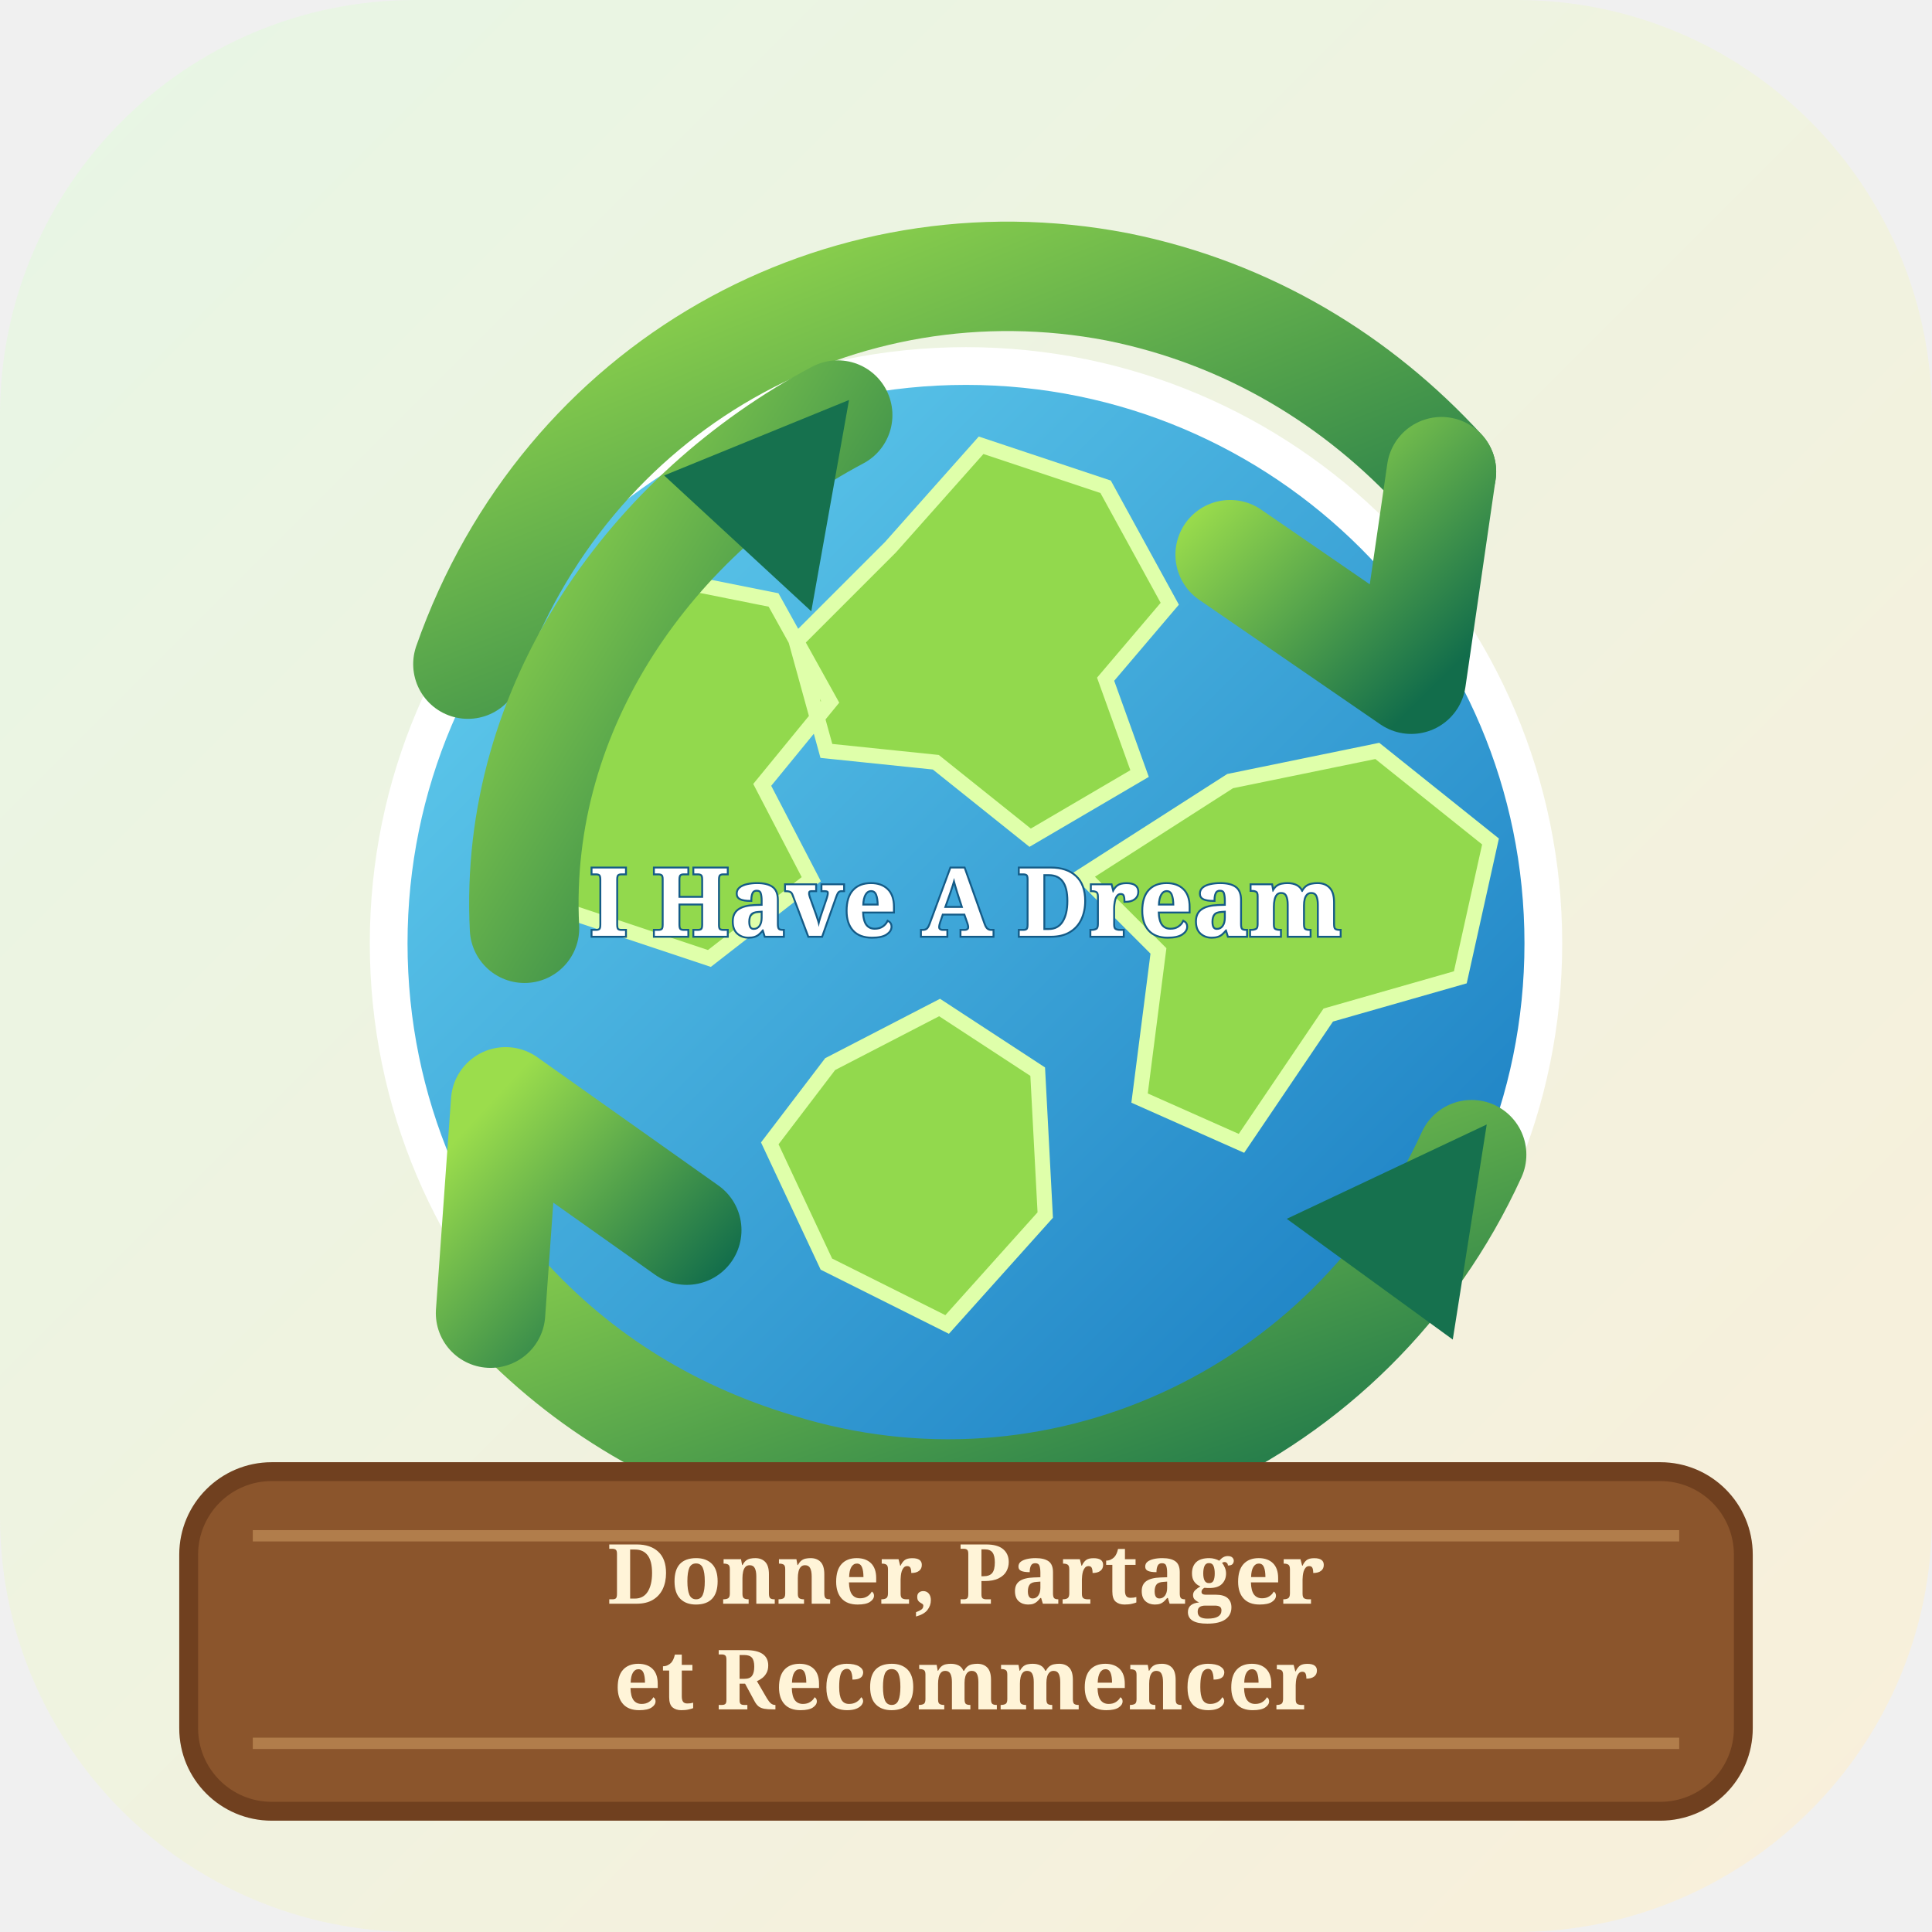
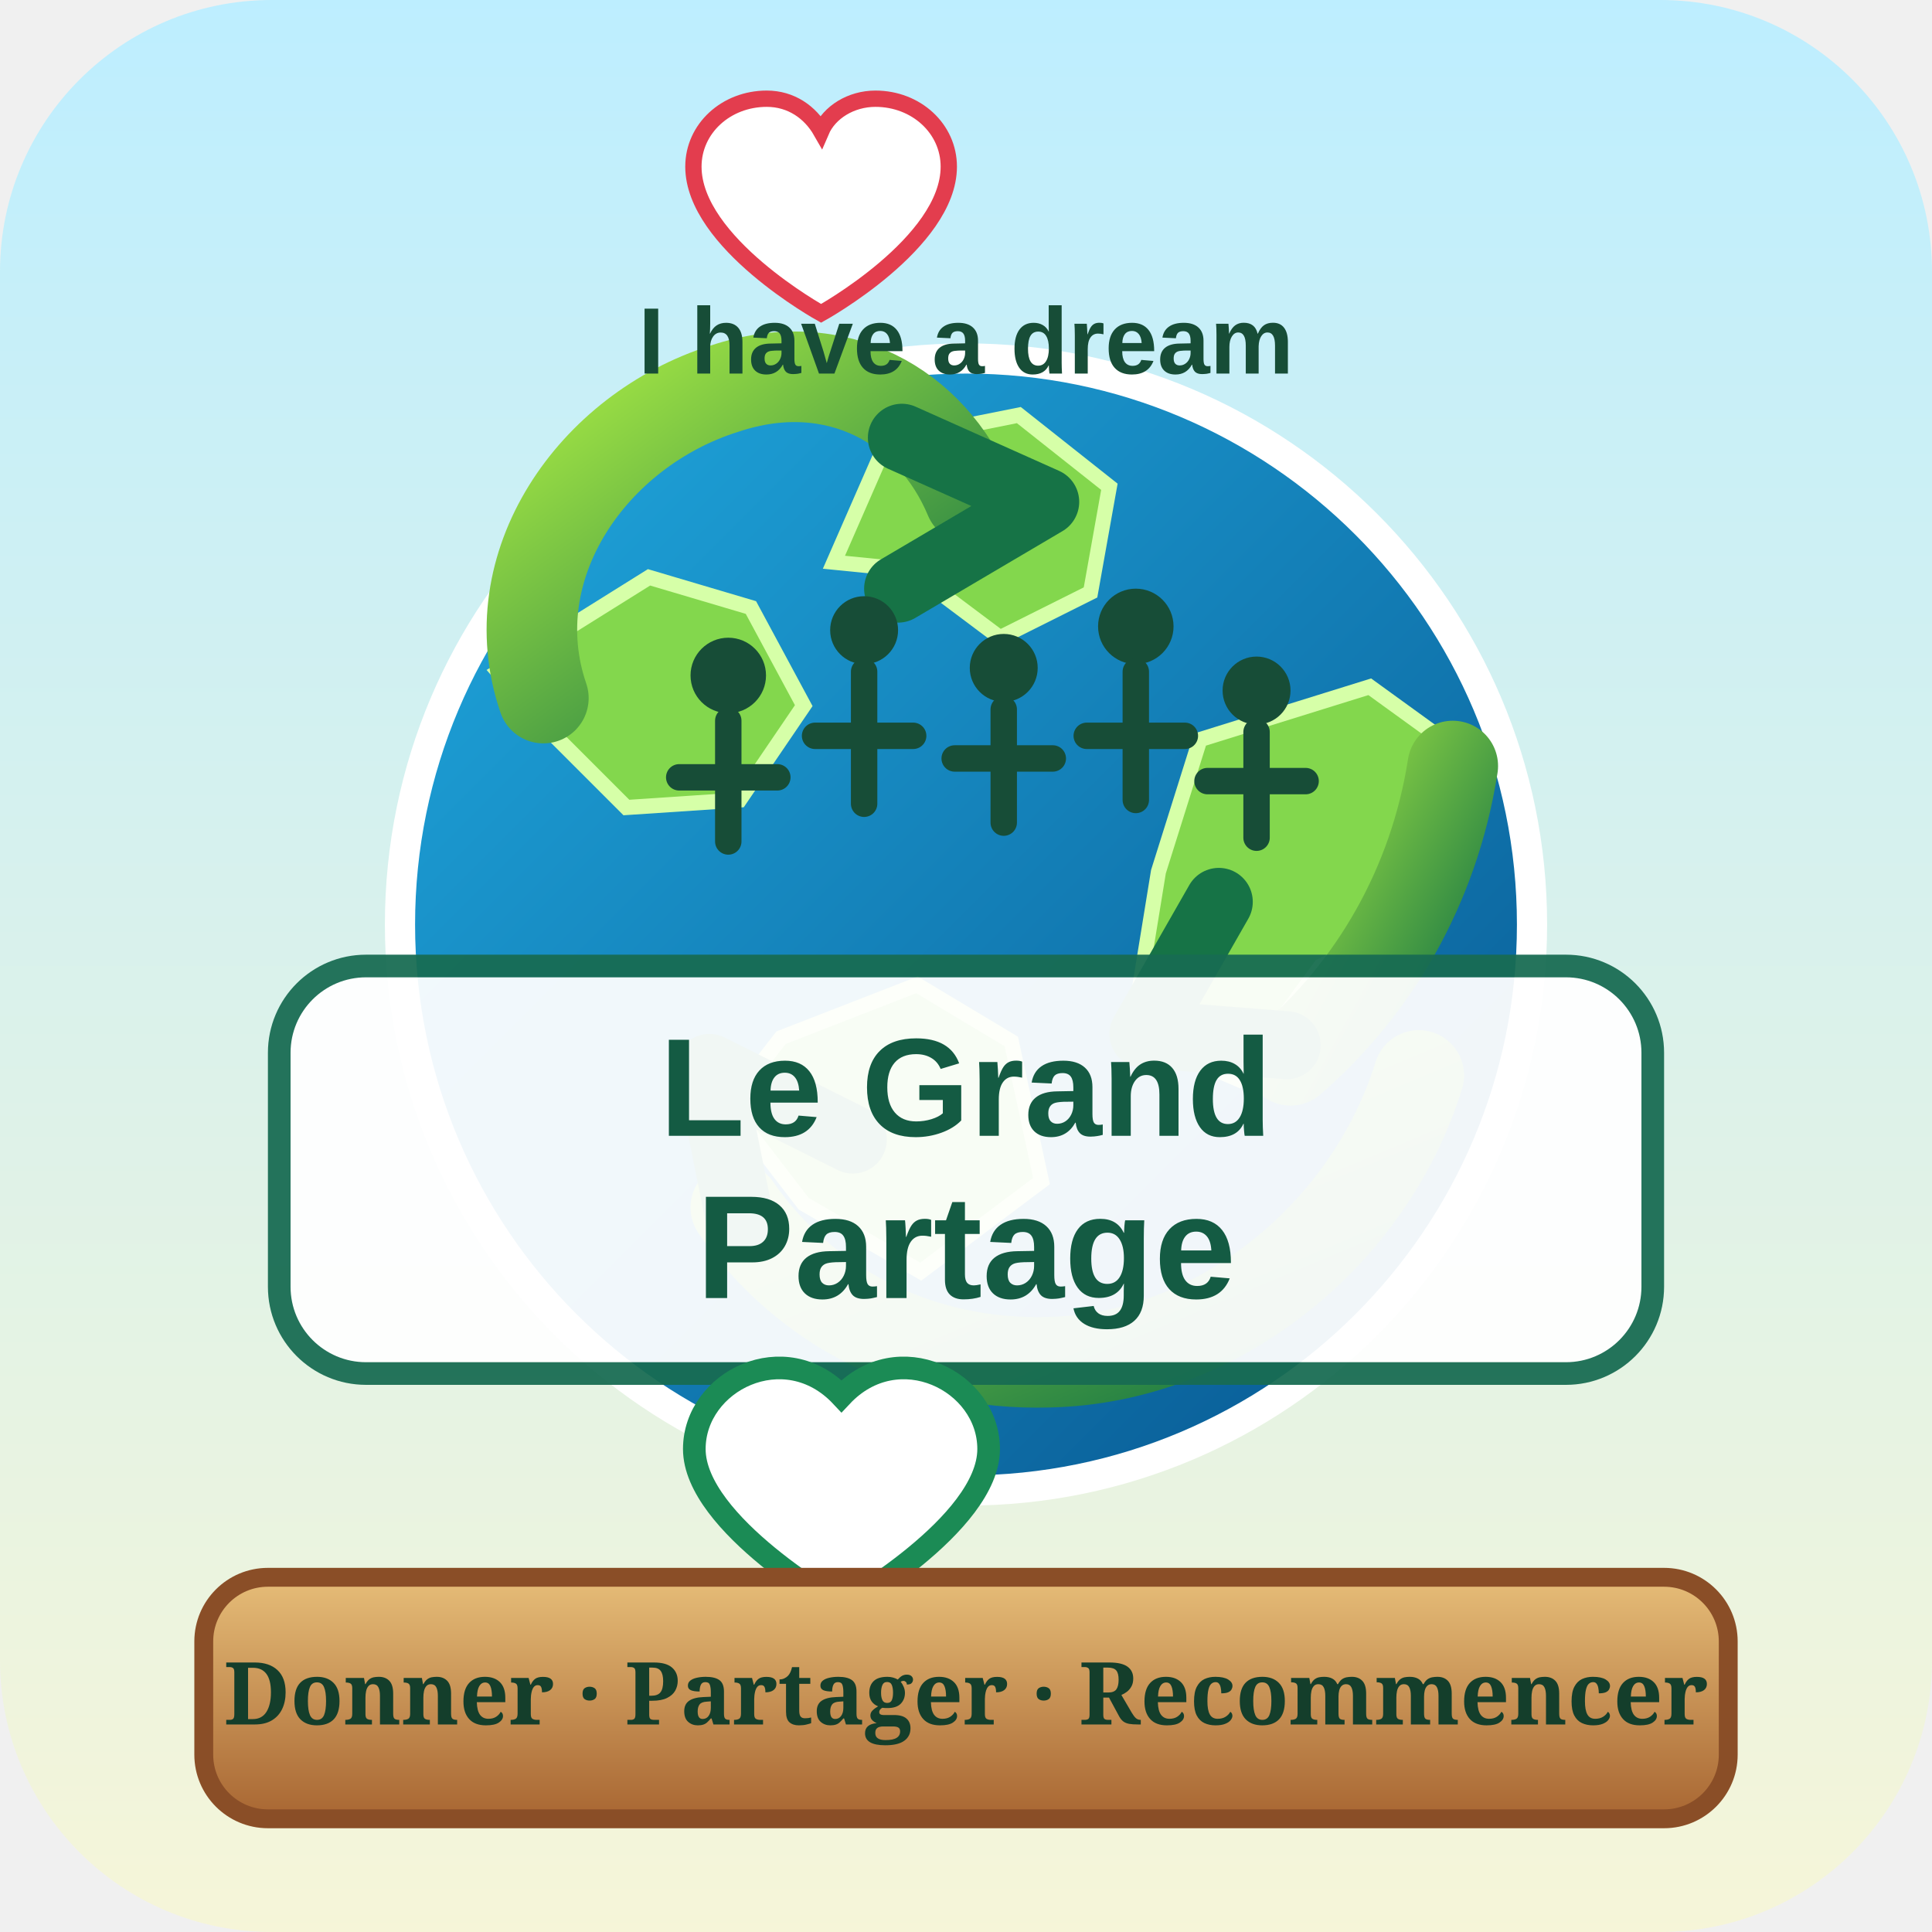
- <svg xmlns="http://www.w3.org/2000/svg" width="512" height="512" viewBox="0 0 512 512">
+ <svg xmlns="http://www.w3.org/2000/svg" viewBox="0 0 512 512" role="img" aria-label="Le Grand Partage — I have a dream — Donner, partager, recommencer">
  <defs>
-     <linearGradient id="bg" x1="0" y1="0" x2="1" y2="1">
-       <stop stop-color="#e7f6e5" />
-       <stop offset="1" stop-color="#f9efda" />
+     <linearGradient id="sky" x1="0" y1="0" x2="0" y2="1">
+       <stop stop-color="#bdeeff" />
+       <stop offset="1" stop-color="#f6f5d8" />
    </linearGradient>
-     <linearGradient id="sea" x1="0" y1="0" x2="1" y2="1">
-       <stop stop-color="#69d5f2" />
-       <stop offset="1" stop-color="#1174bd" />
+     <linearGradient id="earth" x1="0" y1="0" x2="1" y2="1">
+       <stop stop-color="#20a9df" />
+       <stop offset="1" stop-color="#07558f" />
    </linearGradient>
-     <linearGradient id="green" x1="0" y1="0" x2="1" y2="1">
-       <stop stop-color="#9bdd4c" />
-       <stop offset="1" stop-color="#126d4b" />
+     <linearGradient id="leaf" x1="0" y1="0" x2="1" y2="1">
+       <stop stop-color="#a8e944" />
+       <stop offset="1" stop-color="#147344" />
+     </linearGradient>
+     <linearGradient id="wood" x1="0" y1="0" x2="0" y2="1">
+       <stop stop-color="#e6bd78" />
+       <stop offset="1" stop-color="#a86632" />
    </linearGradient>
  </defs>
-   <rect width="512" height="512" rx="110" fill="url(#bg)" />
-   <circle cx="256" cy="250" r="153" fill="url(#sea)" stroke="#fff" stroke-width="10" />
-   <path d="M165 151l40 8 15 27-18 22 13 25-27 21-39-13-18-34 12-37zM260 118l33 11 17 31-17 20 9 25-29 17-25-20-29-3-8-29 25-25zM326 207l39-8 30 24-8 36-35 10-23 34-27-12 5-39-20-20zM220 282l29-15 26 17 2 38-26 29-32-16-15-32z" fill="#92d94d" stroke="#dfffaa" stroke-width="4" />
-   <g fill="none" stroke="url(#green)" stroke-width="29" stroke-linecap="round" stroke-linejoin="round">
-     <path d="M124 176c26-74 99-114 172-100 35 7 64 25 86 49" />
-     <path d="M382 125l-8 55-48-33" />
-     <path d="M390 306c-32 70-110 106-184 83-30-9-55-25-75-48" />
-     <path d="M130 348l4-56 48 34" />
-     <path d="M139 246c-3-59 34-110 83-136" />
+   <rect width="512" height="512" rx="72" fill="url(#sky)" />
+   <circle cx="256" cy="245" r="150" fill="url(#earth)" stroke="#fff" stroke-width="8" />
+   <path d="M132 178l40-25 27 8 14 26-17 25-30 2-20-20zM235 117l35-7 24 19-5 28-24 12-24-18-20-2zM318 196l45-14 29 21-8 37-34 16-22 30-28-12 7-43zM207 275l36-14 25 15 8 37-32 24-31-18-20-26z" fill="#83d74d" stroke="#d6ffa8" stroke-width="4" />
+   <path d="M144 185c-12-35 13-71 48-82 30-10 55 5 65 29" fill="none" stroke="url(#leaf)" stroke-width="24" stroke-linecap="round" />
+   <path d="M239 116l38 17-39 23" fill="none" stroke="#167346" stroke-width="18" stroke-linecap="round" stroke-linejoin="round" />
+   <path d="M376 285c-13 42-53 75-98 76-35 1-65-15-83-41" fill="none" stroke="url(#leaf)" stroke-width="24" stroke-linecap="round" />
+   <path d="M196 323l-8-40 38 19" fill="none" stroke="#167346" stroke-width="18" stroke-linecap="round" stroke-linejoin="round" />
+   <path d="M385 203c-5 32-21 59-43 78" fill="none" stroke="url(#leaf)" stroke-width="24" stroke-linecap="round" />
+   <path d="M341 277l-38-3 20-35" fill="none" stroke="#167346" stroke-width="18" stroke-linecap="round" stroke-linejoin="round" />
+   <path d="M185 153c-15 0-27 11-27 25 0 28 47 54 47 54s47-26 47-54c0-14-12-25-27-25-9 0-17 5-20 12-4-7-11-12-20-12z" fill="#fff" stroke="#e33d4e" stroke-width="6" transform="translate(70 -84) scale(.72)" />
+   <text x="256" y="99" text-anchor="middle" font-family="Arial,sans-serif" font-size="25" font-weight="800" fill="#174d37">I have a dream</text>
+   <g fill="#174d37">
+     <circle cx="193" cy="179" r="10" />
+     <circle cx="229" cy="167" r="9" />
+     <circle cx="266" cy="177" r="9" />
+     <circle cx="301" cy="166" r="10" />
+     <circle cx="333" cy="183" r="9" />
  </g>
-   <g fill="#16714e">
-     <path d="M225 106l-49 20 39 36z" />
-     <path d="M394 298l-9 57-44-32z" />
+   <g stroke="#174d37" stroke-width="7" stroke-linecap="round">
+     <path d="M193 191v32m-13-17h26" />
+     <path d="M229 178v35m-13-18h26" />
+     <path d="M266 188v30m-13-17h26" />
+     <path d="M301 178v34m-13-17h26" />
+     <path d="M333 194v28m-13-15h26" />
  </g>
-   <text x="256" y="248" text-anchor="middle" font-family="Georgia,serif" font-size="25" font-weight="700" fill="#fff" stroke="#145b87" stroke-width="1" paint-order="stroke">I Have A Dream</text>
-   <rect x="50" y="390" width="412" height="90" rx="22" fill="#8b552c" stroke="#70401f" stroke-width="5" />
-   <path d="M67 407h378M67 462h378" stroke="#d7a56a" stroke-width="3" opacity=".5" />
-   <text x="256" y="425" text-anchor="middle" font-family="Georgia,serif" font-size="22" font-weight="700" fill="#fff4d8">Donner, Partager</text>
-   <text x="256" y="453" text-anchor="middle" font-family="Georgia,serif" font-size="22" font-weight="700" fill="#fff4d8">et Recommencer</text>
+   <rect x="74" y="256" width="364" height="108" rx="23" fill="#fff" opacity=".94" stroke="#176b52" stroke-width="6" />
+   <text x="256" y="301" text-anchor="middle" font-family="Arial,sans-serif" font-size="37" font-weight="900" fill="#145b43">Le Grand</text>
+   <text x="256" y="344" text-anchor="middle" font-family="Arial,sans-serif" font-size="39" font-weight="900" fill="#145b43">Partage</text>
+   <path d="M223 370c-15-16-39-4-39 14 0 20 39 42 39 42s39-22 39-42c0-18-24-30-39-14z" fill="#fff" stroke="#1b8b55" stroke-width="6" />
+   <rect x="54" y="418" width="404" height="64" rx="17" fill="url(#wood)" stroke="#8a4e27" stroke-width="5" />
+   <text x="256" y="457" text-anchor="middle" font-family="Georgia,serif" font-size="23" font-weight="bold" fill="#143e2b">Donner · Partager · Recommencer</text>
</svg>
